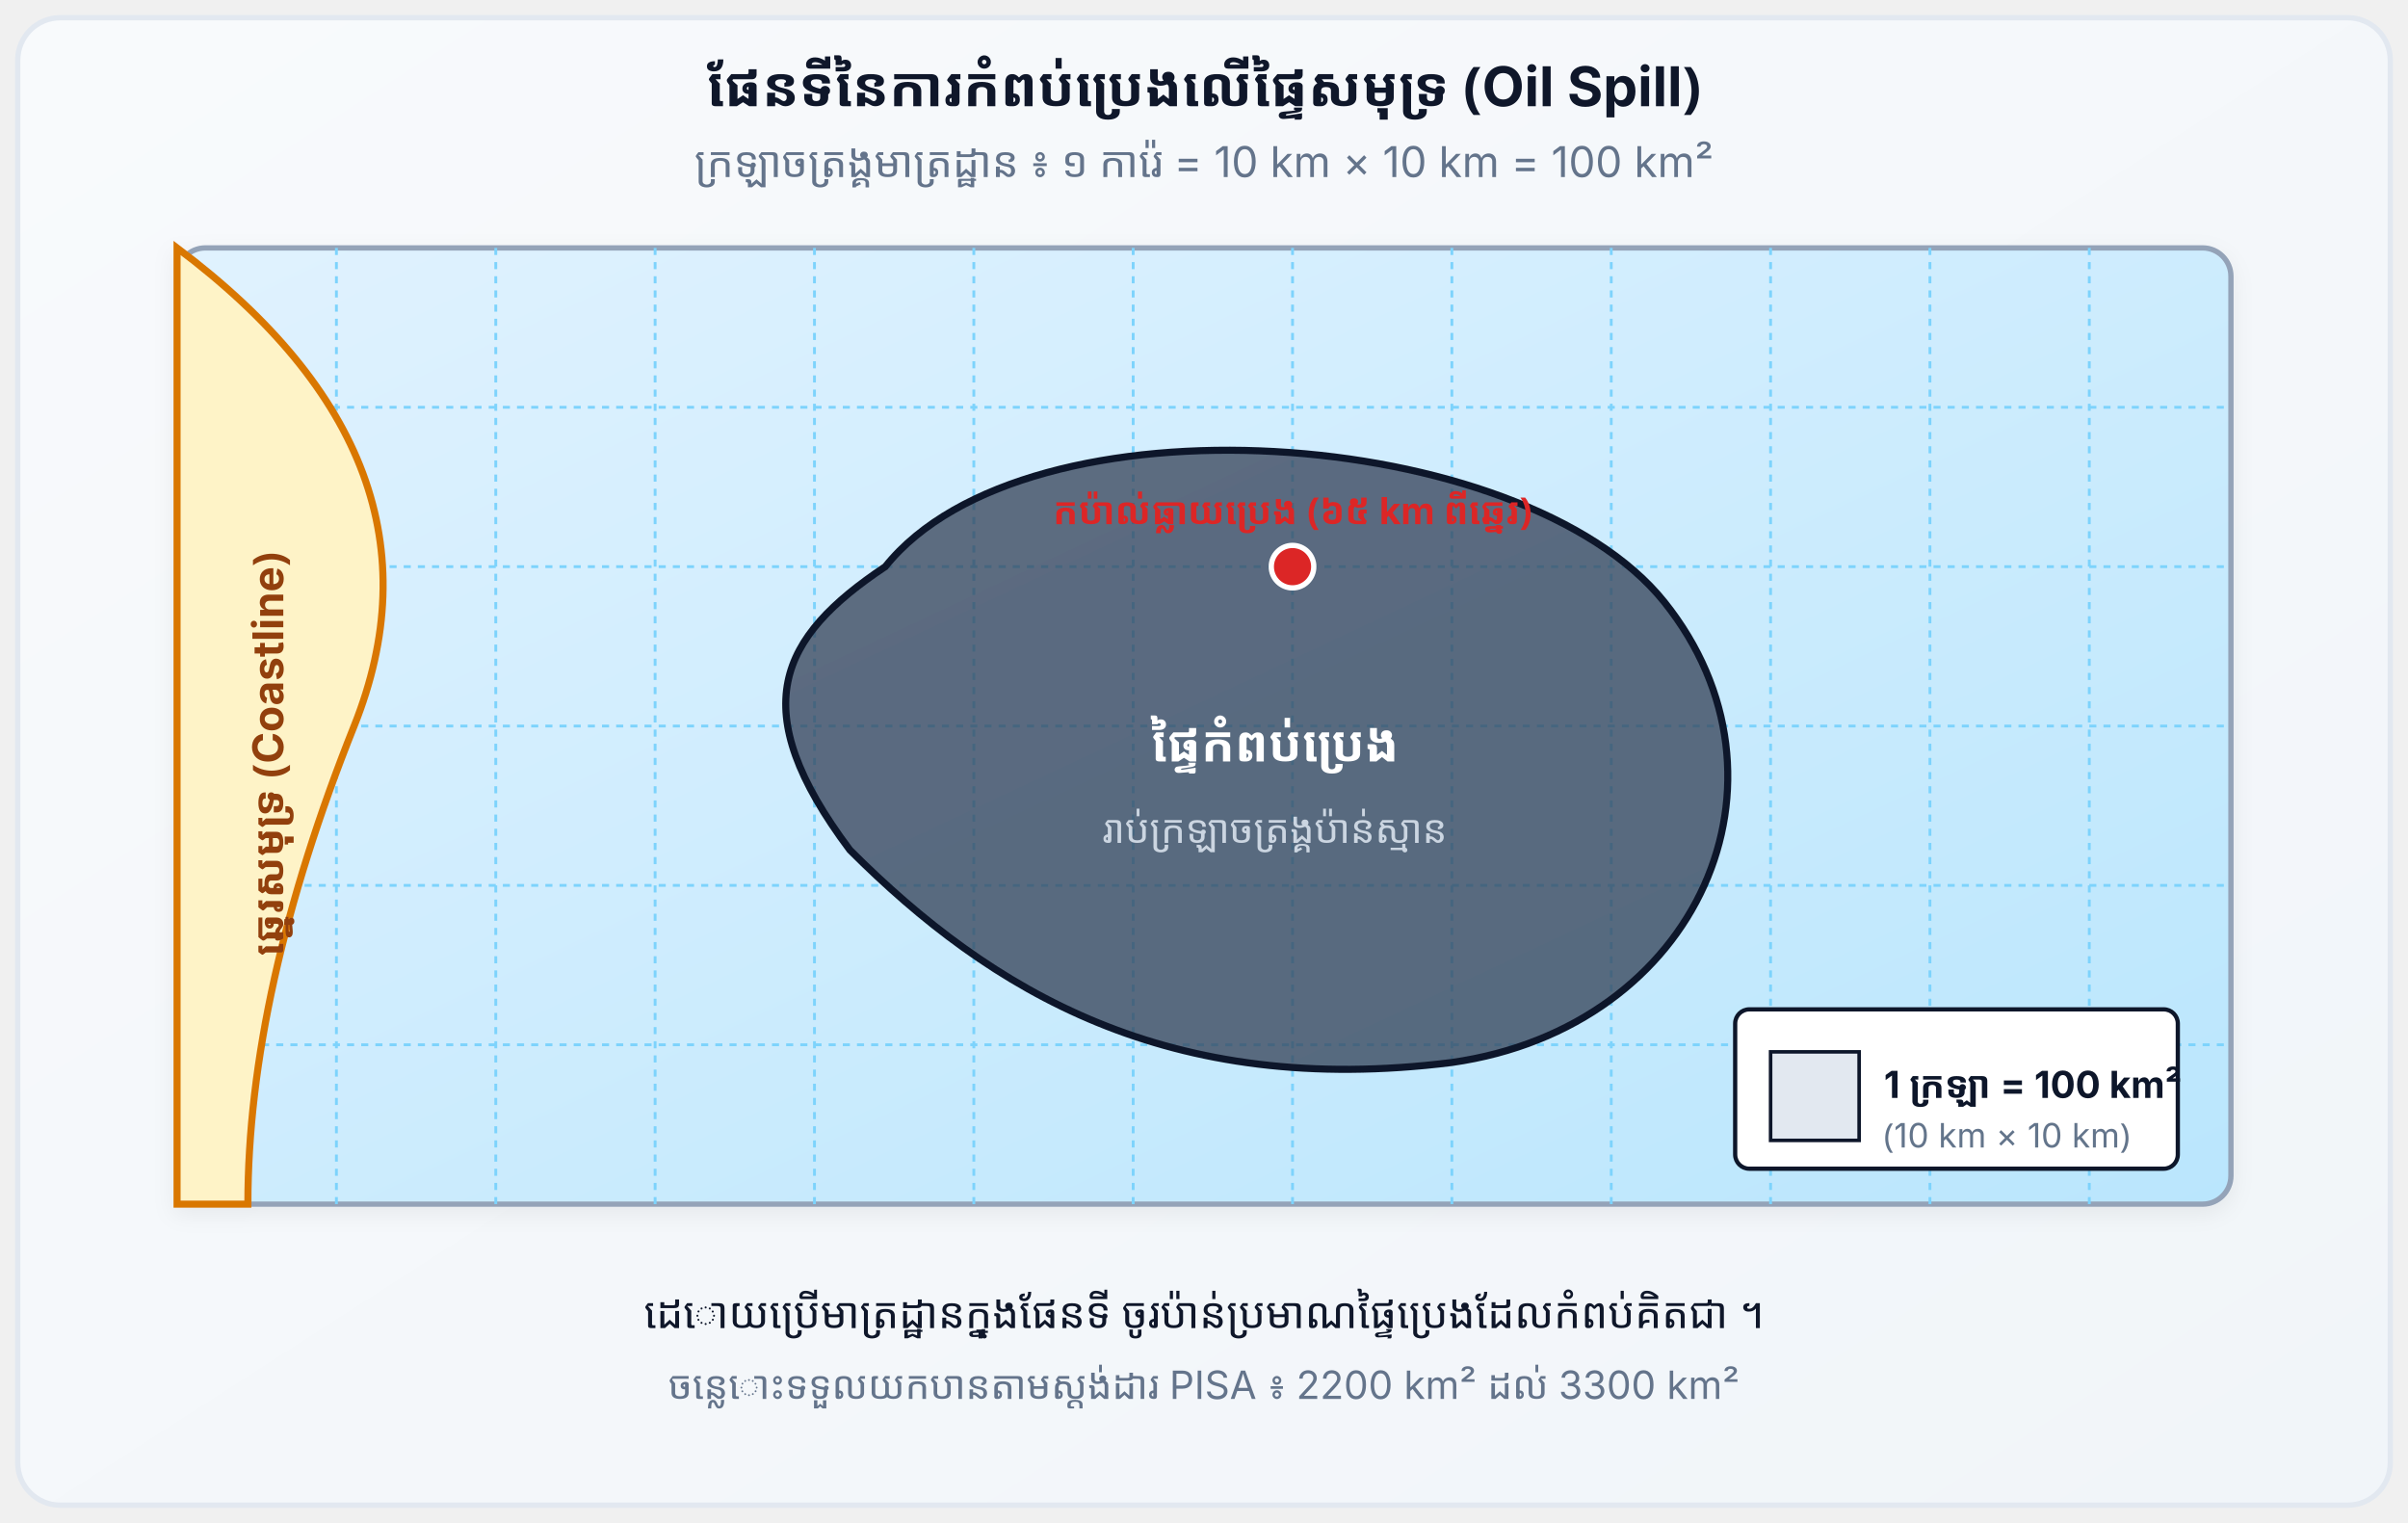
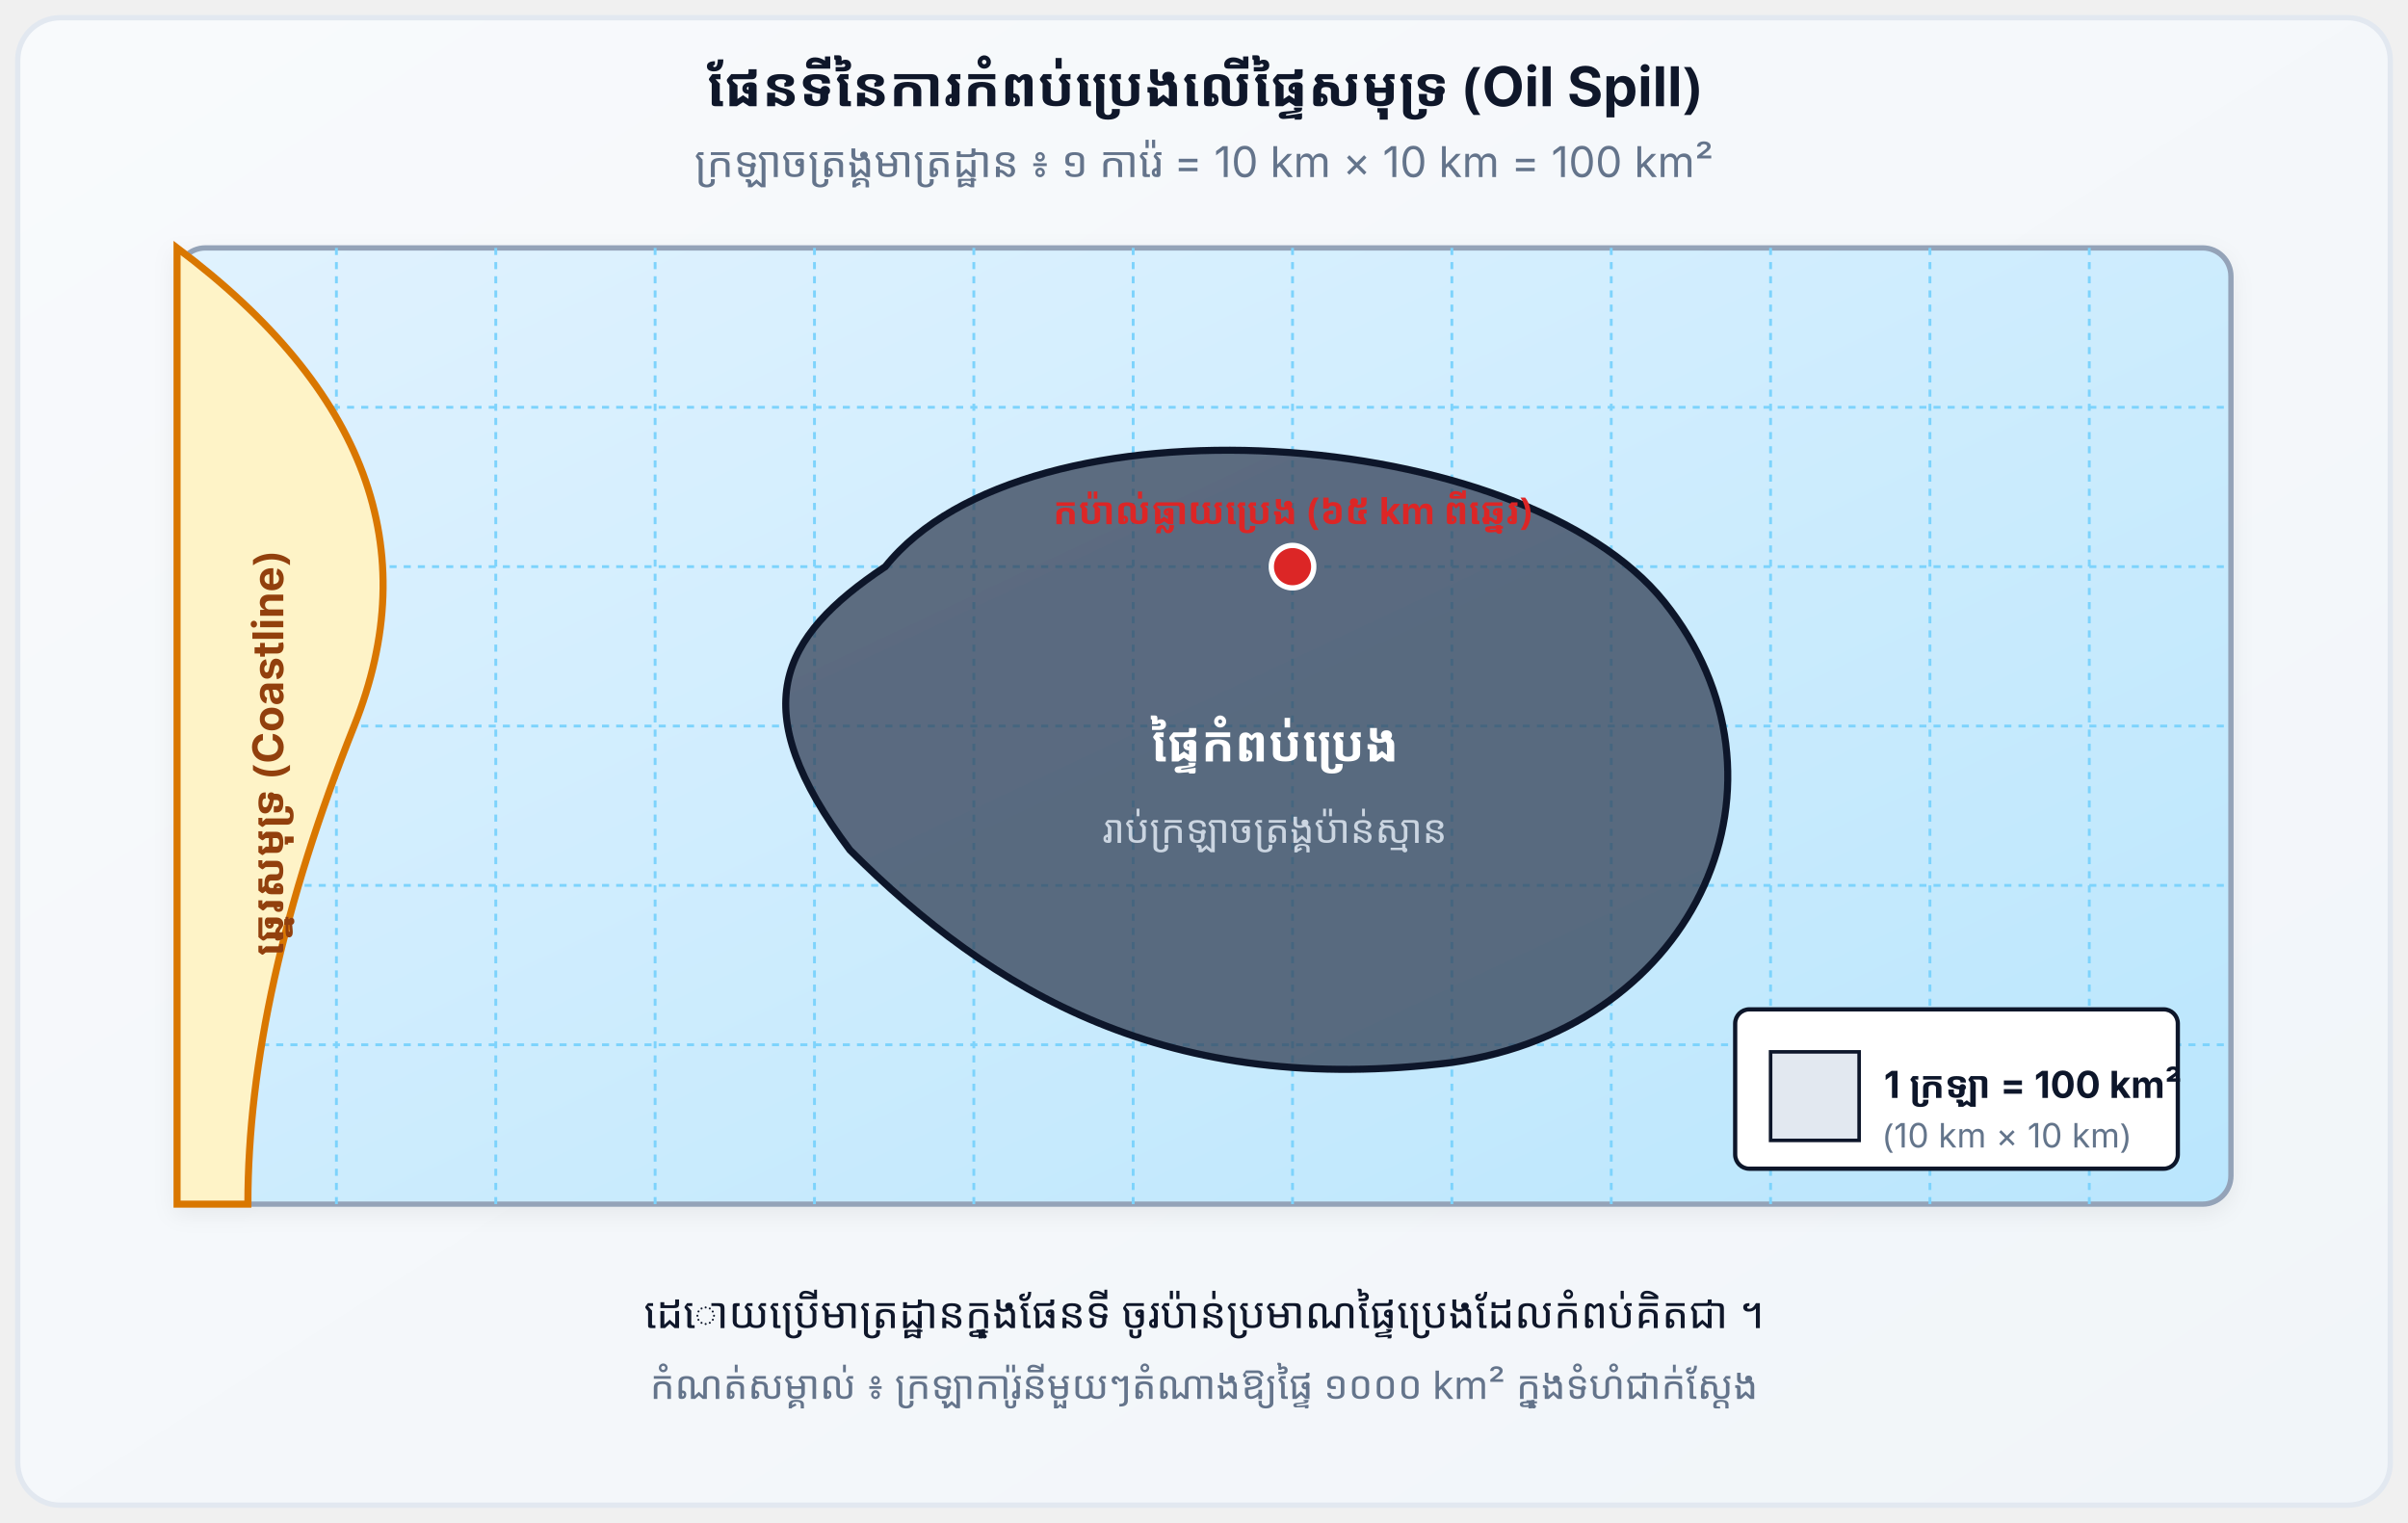
<svg xmlns="http://www.w3.org/2000/svg" viewBox="0 0 680 430" width="100%" height="100%" style="background:#ffffff; font-family:'Kantumruy Pro', 'Noto Sans Khmer', -apple-system, sans-serif;">
  <defs>
    <filter id="sh" x="-4%" y="-4%" width="108%" height="108%">
      <feDropShadow dx="0" dy="2" stdDeviation="3" flood-opacity="0.06" />
    </filter>
    <linearGradient id="bg" x1="0" y1="0" x2="1" y2="1">
      <stop offset="0%" stop-color="#f8fafc" />
      <stop offset="100%" stop-color="#f1f5f9" />
    </linearGradient>
    <linearGradient id="seaGrad" x1="0" y1="0" x2="1" y2="1">
      <stop offset="0%" stop-color="#e0f2fe" />
      <stop offset="100%" stop-color="#bae6fd" />
    </linearGradient>
  </defs>
  <rect x="5" y="5" width="670" height="420" rx="12" fill="url(#bg)" stroke="#e2e8f0" stroke-width="1.5" />
  <text x="340" y="30" text-anchor="middle" font-size="15.5" font-weight="bold" fill="#0f172a">ផែនទីនៃការកំពប់ប្រេងលើផ្ទៃសមុទ្រ (Oil Spill)</text>
  <text x="340" y="50" text-anchor="middle" font-size="12" fill="#64748b">ក្រឡាចត្រង្គមាត្រដ្ឋាន ៖ ១ ការ៉េ = 10 km × 10 km = 100 km²</text>
  <g transform="translate(50, 70)" filter="url(#sh)">
    <rect width="580" height="270" rx="8" fill="url(#seaGrad)" stroke="#94a3b8" stroke-width="1.5" />
    <g stroke="#7dd3fc" stroke-width="0.8" stroke-dasharray="2,2">
      <line x1="45" y1="0" x2="45" y2="270" />
      <line x1="90" y1="0" x2="90" y2="270" />
      <line x1="135" y1="0" x2="135" y2="270" />
      <line x1="180" y1="0" x2="180" y2="270" />
      <line x1="225" y1="0" x2="225" y2="270" />
      <line x1="270" y1="0" x2="270" y2="270" />
      <line x1="315" y1="0" x2="315" y2="270" />
      <line x1="360" y1="0" x2="360" y2="270" />
      <line x1="405" y1="0" x2="405" y2="270" />
      <line x1="450" y1="0" x2="450" y2="270" />
      <line x1="495" y1="0" x2="495" y2="270" />
      <line x1="540" y1="0" x2="540" y2="270" />
      <line x1="0" y1="45" x2="580" y2="45" />
      <line x1="0" y1="90" x2="580" y2="90" />
      <line x1="0" y1="135" x2="580" y2="135" />
      <line x1="0" y1="180" x2="580" y2="180" />
      <line x1="0" y1="225" x2="580" y2="225" />
    </g>
    <path d="M 0,0 Q 80,60 50,135 T 20,270 L 0,270 Z" fill="#fef3c7" stroke="#d97706" stroke-width="2" />
    <text x="30" y="200" font-size="12" font-weight="bold" fill="#92400e" transform="rotate(-90 30 200)">ឆ្នេរសមុទ្រ (Coastline)</text>
    <path d="M 200,90 C 240,40 380,50 420,100 C 460,150 430,220 360,230 C 280,240 230,210 190,170 C 160,130 170,110 200,90 Z" fill="#334155" fill-opacity="0.75" stroke="#0f172a" stroke-width="2" />
    <text x="310" y="145" text-anchor="middle" font-size="14" font-weight="bold" fill="#ffffff">ផ្ទៃកំពប់ប្រេង</text>
    <text x="310" y="168" text-anchor="middle" font-size="11" fill="#cbd5e1">រាប់ក្រឡាចត្រង្គប៉ាន់ស្មាន</text>
    <circle cx="315" cy="90" r="6" fill="#dc2626" stroke="#ffffff" stroke-width="1.5" />
    <text x="315" y="78" text-anchor="middle" font-size="10.5" font-weight="bold" fill="#dc2626">កប៉ាល់ធ្លាយប្រេង (៦៥ km ពីឆ្នេរ)</text>
    <g transform="translate(440, 215)">
      <rect width="125" height="45" rx="4" fill="#ffffff" stroke="#0f172a" stroke-width="1.2" />
      <rect x="10" y="12" width="25" height="25" fill="#e2e8f0" stroke="#0f172a" stroke-width="1" />
      <text x="42" y="25" font-size="10.5" font-weight="bold" fill="#0f172a">1 ក្រឡា = 100 km²</text>
      <text x="42" y="39" font-size="9.5" fill="#64748b">(10 km × 10 km)</text>
    </g>
  </g>
  <g transform="translate(50, 355)">
    <text x="290" y="20" text-anchor="middle" font-size="12" fill="#0f172a">ដោយប្រើមាត្រដ្ឋានក្នុងផែនទី ចូរប៉ាន់ប្រមាណផ្ទៃប្រេងដែលកំពប់គិតជា <b>គីឡូម៉ែត្រការ៉េ (km²)</b>។</text>
-     <text x="290" y="40" text-anchor="middle" font-size="11" fill="#64748b">ចន្លោះទទួលយកបានតាមស្ដង់ដារ PISA ៖ 2200 km² ដល់ 3300 km²</text>
+     <text x="290" y="40" text-anchor="middle" font-size="11" fill="#64748b">កំណត់សម្គាល់ ៖ ក្រឡាការ៉ូនីមួយៗតំណាងឱ្យផ្ទៃ ១០០០ km² ក្នុងទំហំជាក់ស្ដែង</text>
  </g>
</svg>
